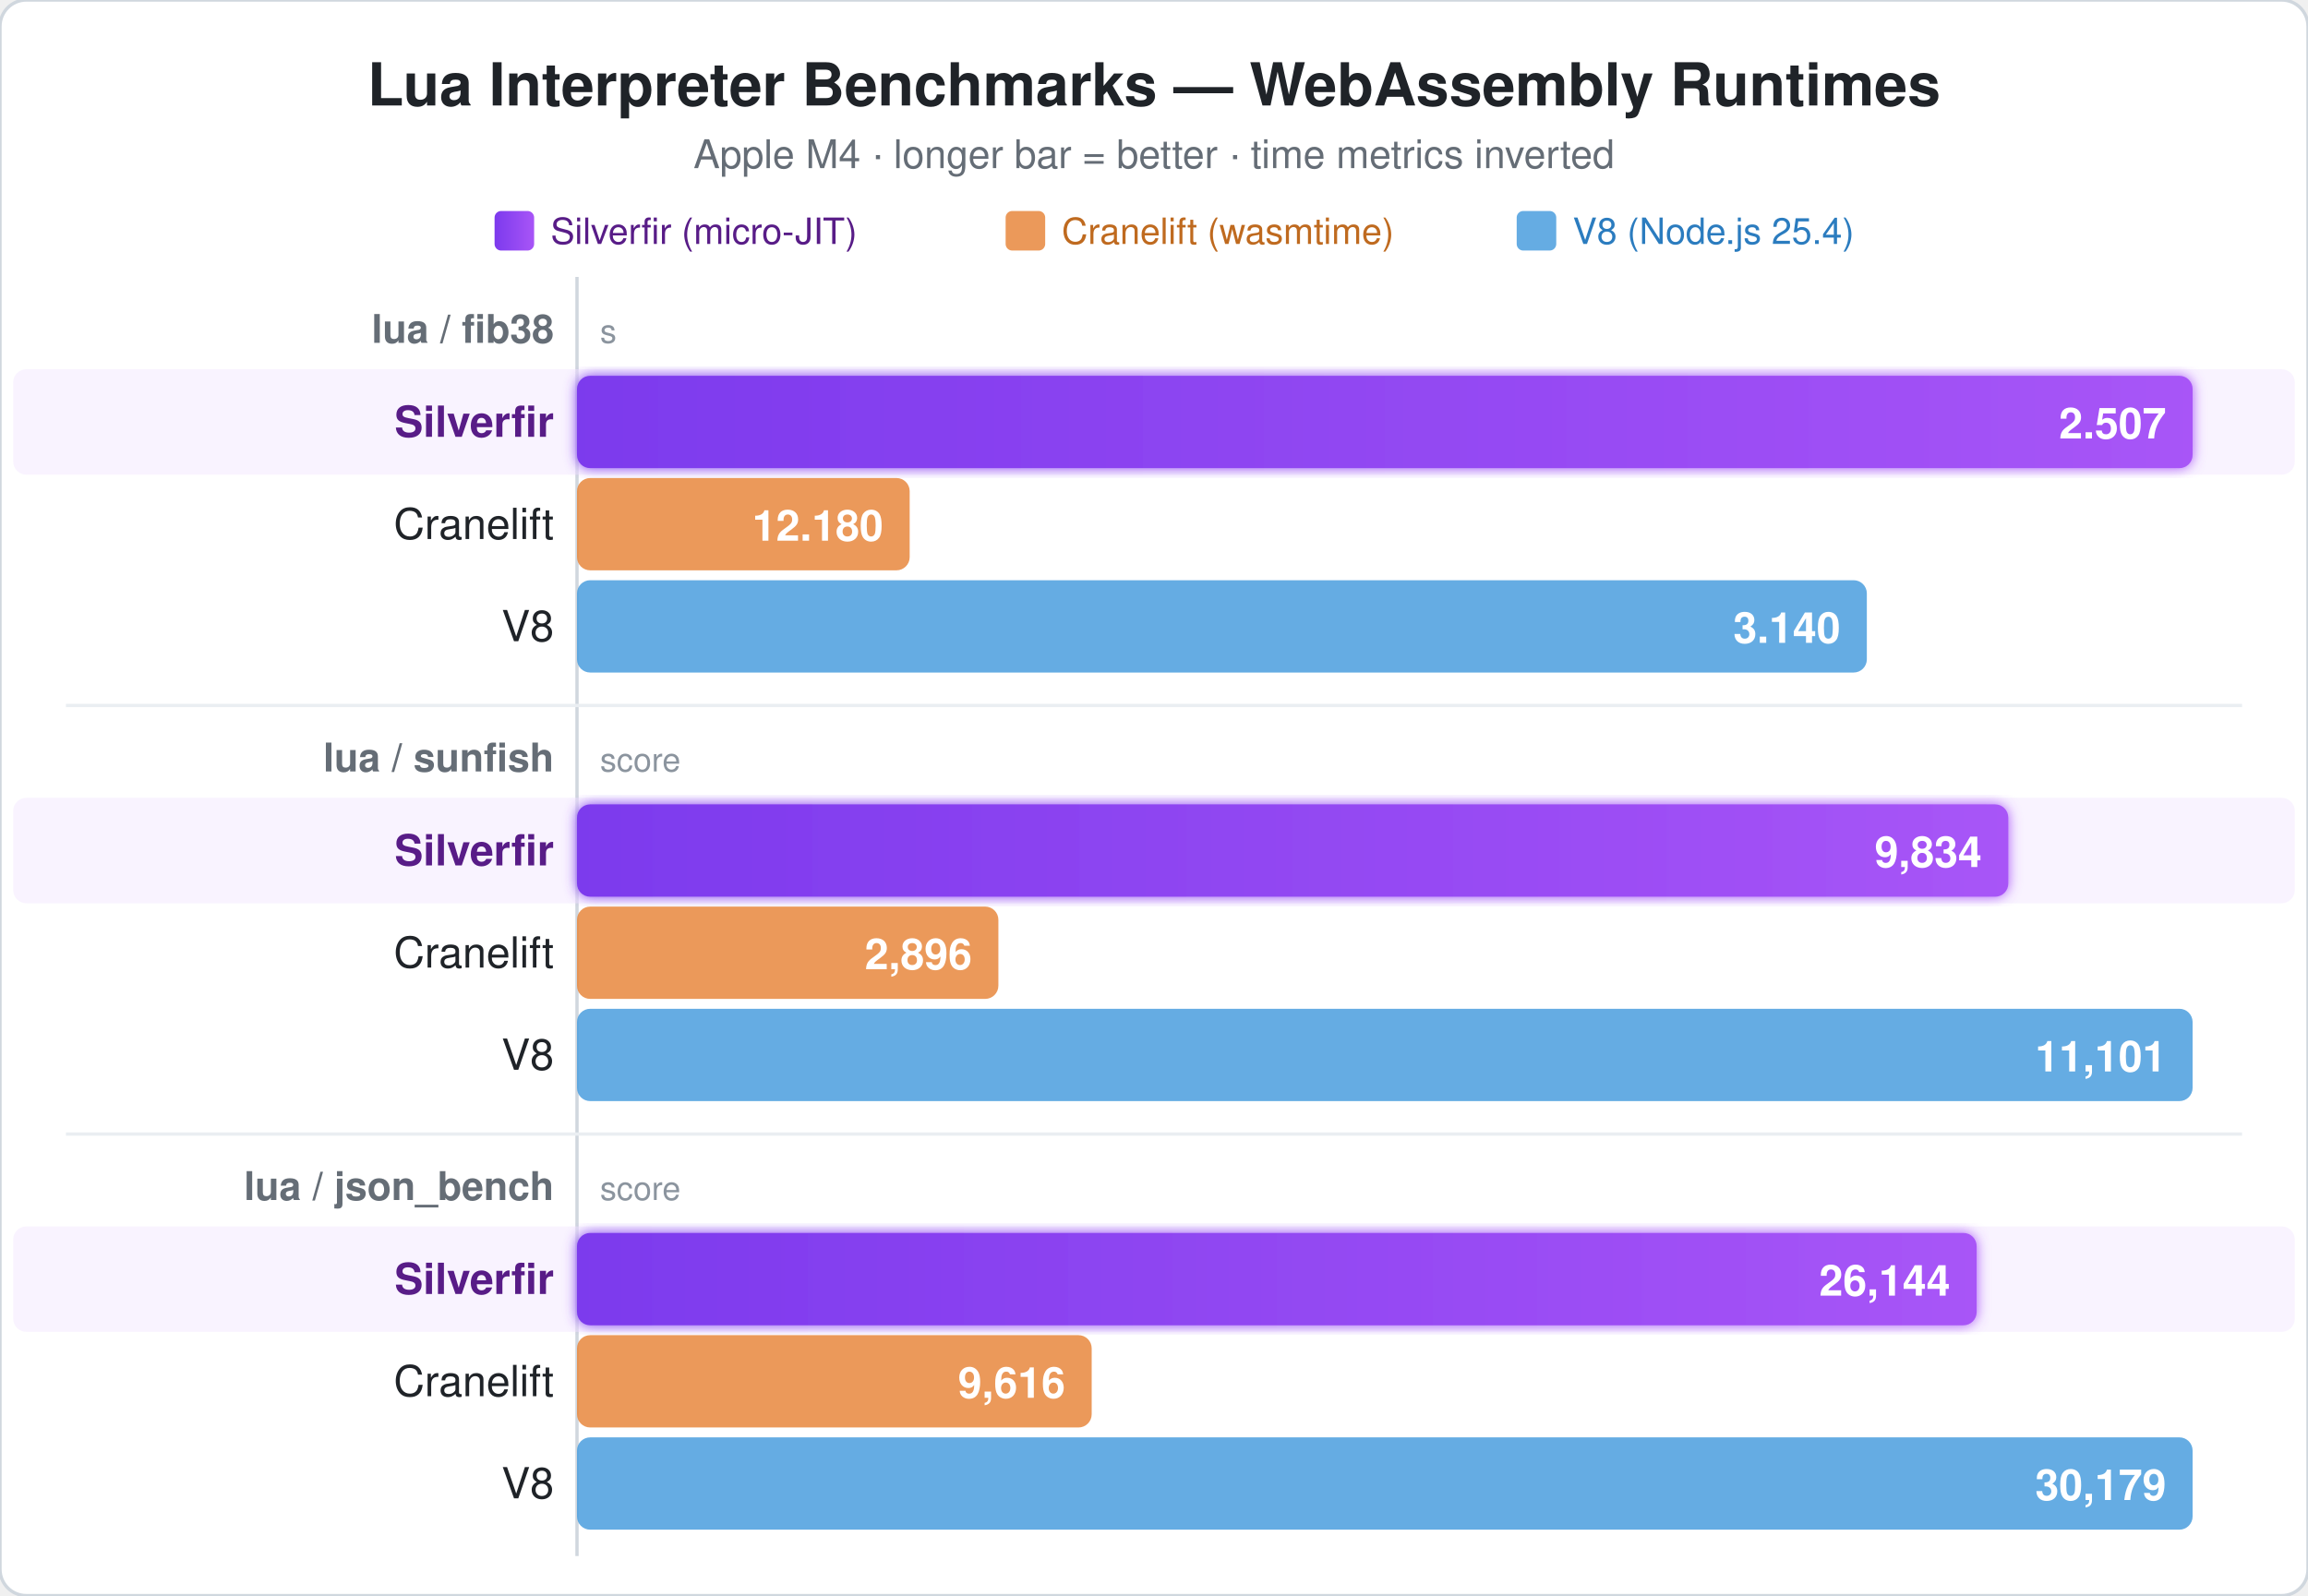
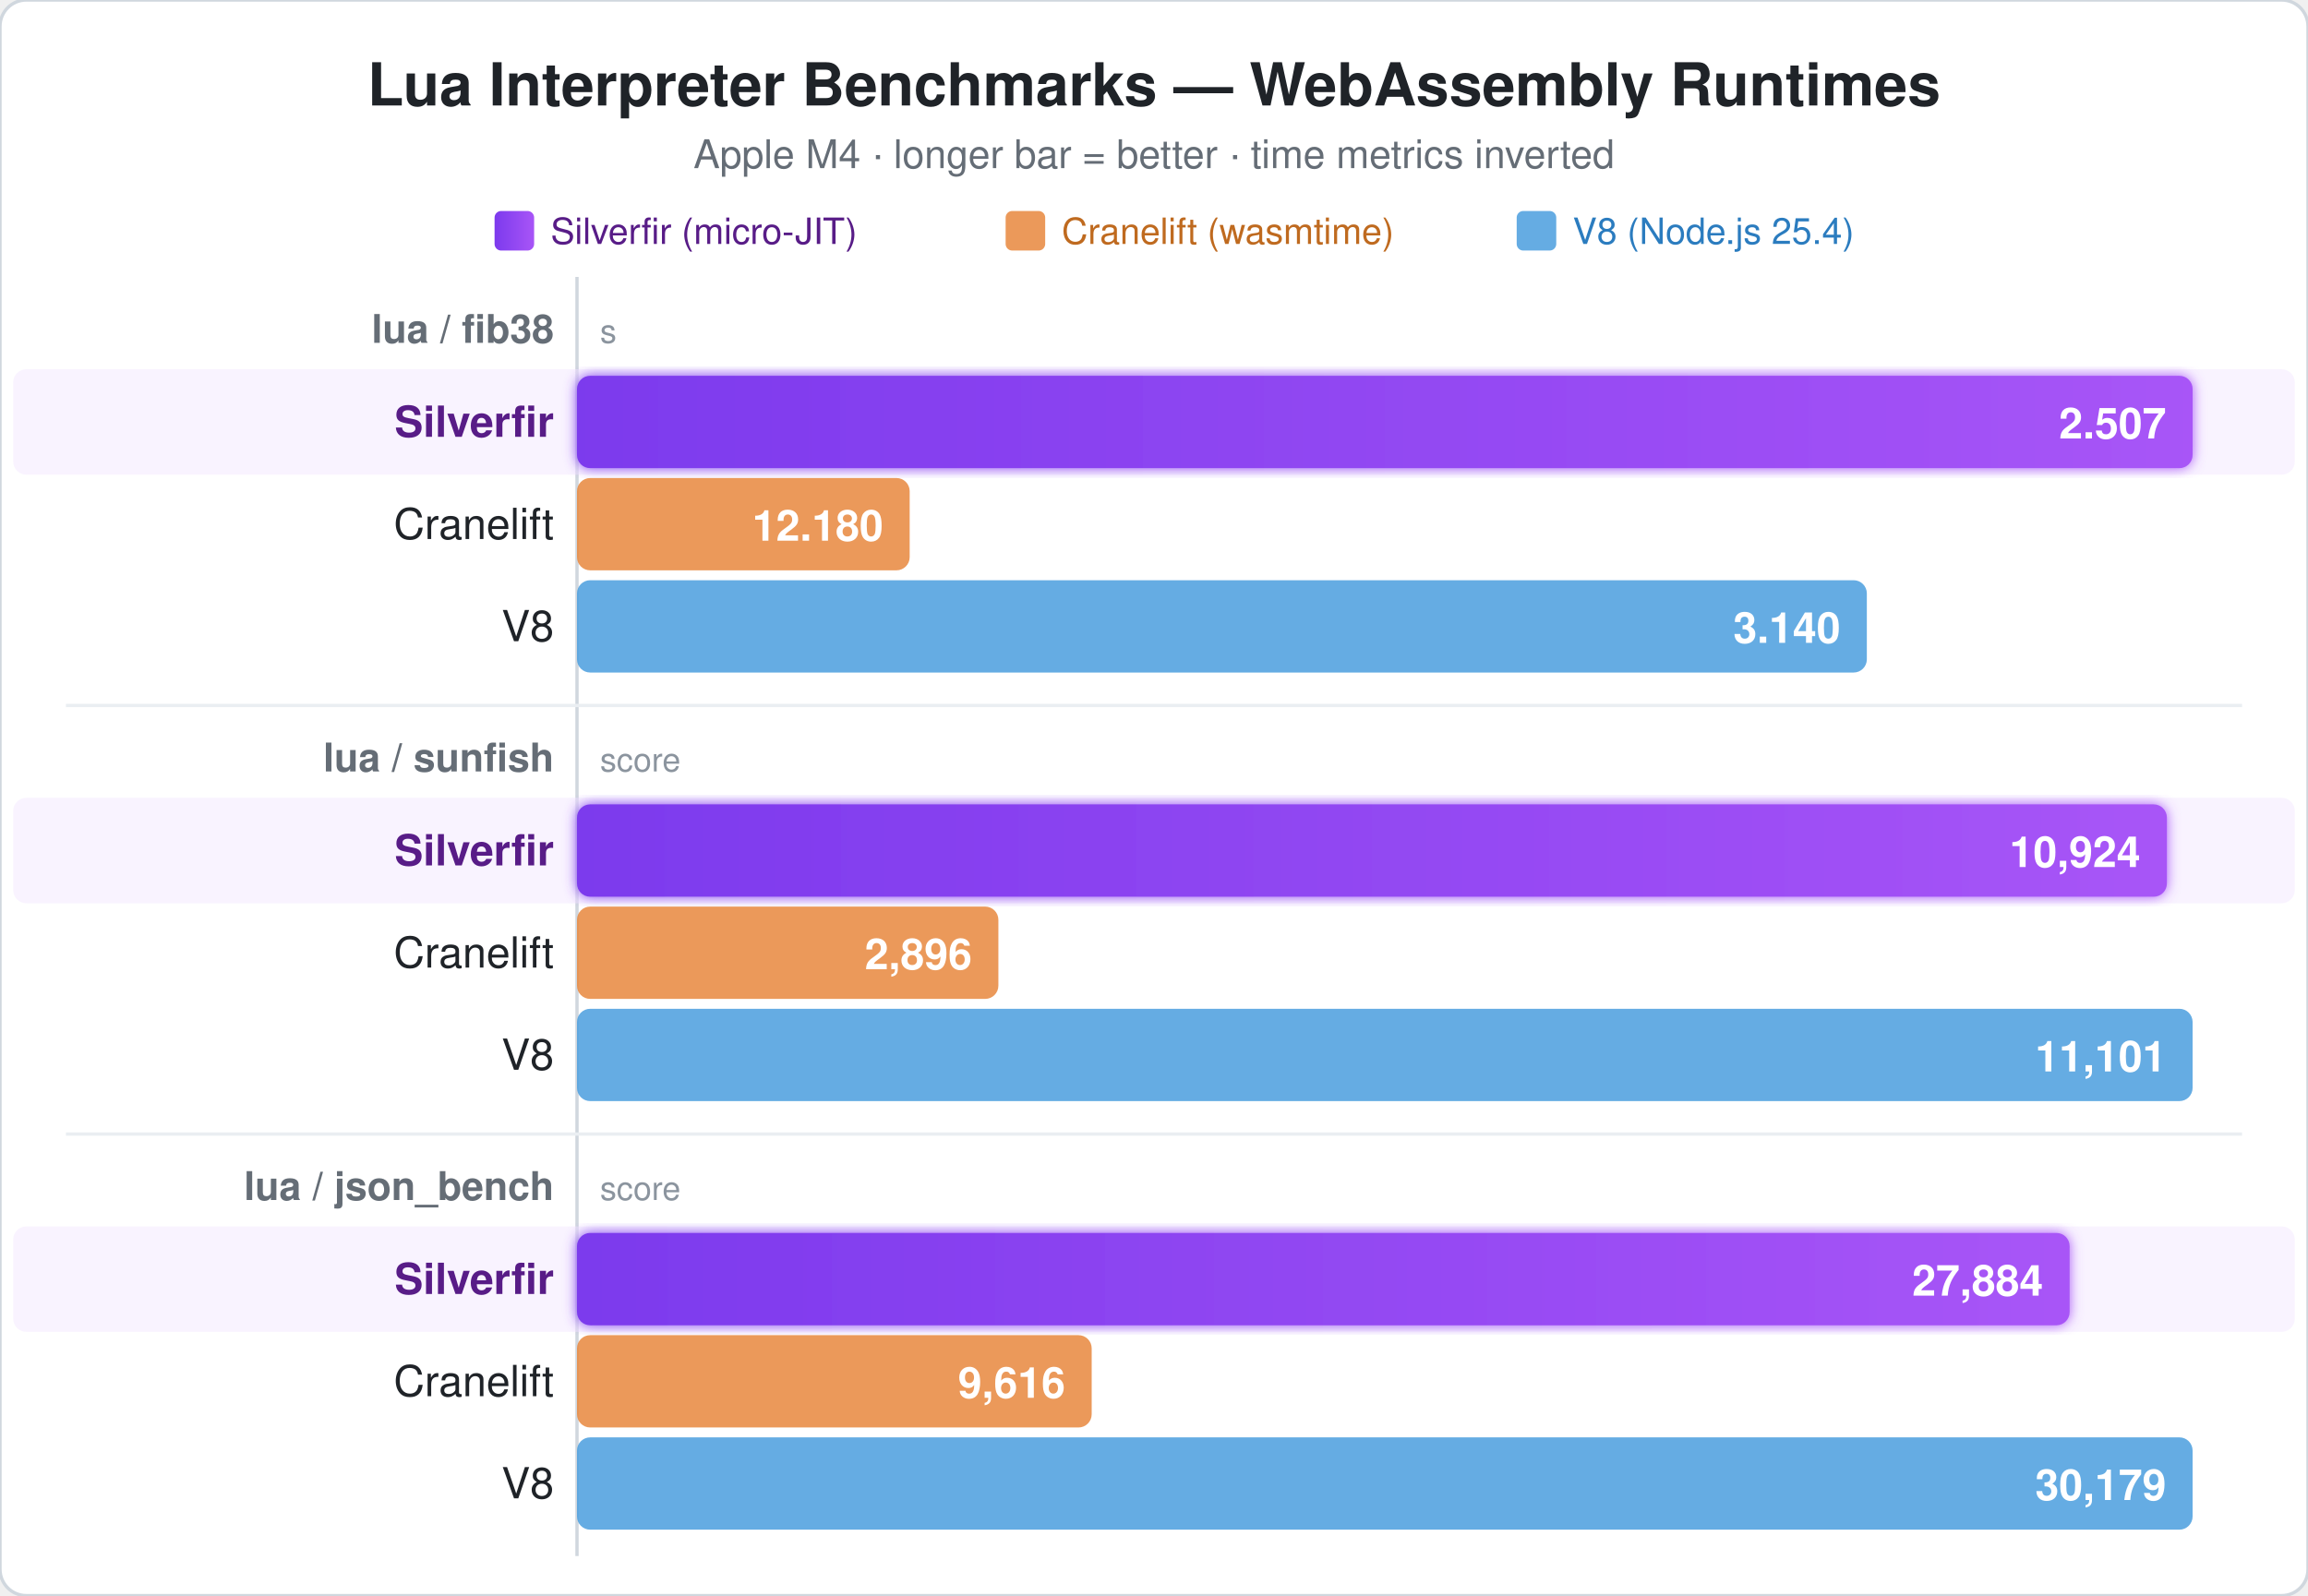
<svg xmlns="http://www.w3.org/2000/svg" role="img" viewBox="0 0 700 484" width="700" height="484">
  <defs>
    <linearGradient id="hlGrad" x1="0" y1="0" x2="1" y2="0">
      <stop offset="0%" stop-color="#7c3aed" />
      <stop offset="100%" stop-color="#a855f7" />
    </linearGradient>
    <filter id="glow">
      <feGaussianBlur stdDeviation="2" result="blur" />
      <feMerge>
        <feMergeNode in="blur" />
        <feMergeNode in="SourceGraphic" />
      </feMerge>
    </filter>
  </defs>
  <rect width="700" height="484" rx="8" ry="8" fill="#ffffff" stroke="#d0d7de" stroke-width="1" />
  <text x="350.0" y="32" text-anchor="middle" fill="#1f2328" font-family="Segoe UI,Helvetica,Arial,sans-serif" font-size="18" font-weight="600">Lua Interpreter Benchmarks — WebAssembly Runtimes</text>
  <text x="350.0" y="51" text-anchor="middle" fill="#656d76" font-family="Segoe UI,Helvetica,Arial,sans-serif" font-size="12">Apple M4  ·  longer bar = better  ·  time metrics inverted</text>
  <rect x="150.0" y="64" width="12" height="12" rx="2" fill="url(#hlGrad)" />
  <text x="167.0" y="74" fill="#581c87" font-family="Segoe UI,Helvetica,Arial,sans-serif" font-size="11">Silverfir (micro-JIT)</text>
  <rect x="305.0" y="64" width="12" height="12" rx="2" fill="#e8873d" opacity="0.85" />
  <text x="322.0" y="74" fill="#bf6a1f" font-family="Segoe UI,Helvetica,Arial,sans-serif" font-size="11">Cranelift (wasmtime)</text>
  <rect x="460.0" y="64" width="12" height="12" rx="2" fill="#4a9ede" opacity="0.85" />
  <text x="477.0" y="74" fill="#2b7cbf" font-family="Segoe UI,Helvetica,Arial,sans-serif" font-size="11">V8 (Node.js 25.4)</text>
  <line x1="175" y1="84" x2="175" y2="472" stroke="#d0d7de" stroke-width="1" />
  <text x="168" y="104.0" text-anchor="end" fill="#656d76" font-family="Segoe UI,Helvetica,Arial,sans-serif" font-size="12" font-weight="600">lua / fib38</text>
  <text x="182" y="104.0" fill="#8b949e" font-family="Segoe UI,Helvetica,Arial,sans-serif" font-size="10">s</text>
  <rect x="4" y="112" width="692" height="32" rx="4" fill="#f3e8ff" opacity="0.5" />
  <text x="168" y="132.5" text-anchor="end" fill="#581c87" font-family="Segoe UI,Helvetica,Arial,sans-serif" font-size="13" font-weight="700">Silverfir</text>
  <rect x="175" y="114" width="490.0" height="28" rx="4" fill="url(#hlGrad)" filter="url(#glow)">
    <animate attributeName="width" from="0" to="490.0" dur="0.35s" fill="freeze" />
  </rect>
  <text x="657.0" y="133.0" text-anchor="end" fill="#ffffff" font-family="Segoe UI,Helvetica,Arial,sans-serif" font-size="13" font-weight="700">2.507</text>
  <text x="168" y="163.5" text-anchor="end" fill="#1f2328" font-family="Segoe UI,Helvetica,Arial,sans-serif" font-size="13" font-weight="400">Cranelift</text>
  <rect x="175" y="145" width="100.9" height="28" rx="4" fill="#e8873d" opacity="0.85">
    <animate attributeName="width" from="0" to="100.9" dur="0.39s" fill="freeze" />
  </rect>
  <text x="267.9" y="164.0" text-anchor="end" fill="#ffffff" font-family="Segoe UI,Helvetica,Arial,sans-serif" font-size="13" font-weight="700">12.180</text>
  <text x="168" y="194.5" text-anchor="end" fill="#1f2328" font-family="Segoe UI,Helvetica,Arial,sans-serif" font-size="13" font-weight="400">V8</text>
  <rect x="175" y="176" width="391.2" height="28" rx="4" fill="#4a9ede" opacity="0.85">
    <animate attributeName="width" from="0" to="391.2" dur="0.43s" fill="freeze" />
  </rect>
  <text x="558.2" y="195.0" text-anchor="end" fill="#ffffff" font-family="Segoe UI,Helvetica,Arial,sans-serif" font-size="13" font-weight="700">3.140</text>
  <line x1="20" y1="214" x2="680" y2="214" stroke="#eaeef2" stroke-width="1" />
  <text x="168" y="234.0" text-anchor="end" fill="#656d76" font-family="Segoe UI,Helvetica,Arial,sans-serif" font-size="12" font-weight="600">lua / sunfish</text>
  <text x="182" y="234.0" fill="#8b949e" font-family="Segoe UI,Helvetica,Arial,sans-serif" font-size="10">score</text>
  <rect x="4" y="242" width="692" height="32" rx="4" fill="#f3e8ff" opacity="0.5" />
  <text x="168" y="262.5" text-anchor="end" fill="#581c87" font-family="Segoe UI,Helvetica,Arial,sans-serif" font-size="13" font-weight="700">Silverfir</text>
-   <rect x="175" y="244" width="434.1" height="28" rx="4" fill="url(#hlGrad)" filter="url(#glow)">
-     <animate attributeName="width" from="0" to="434.1" dur="0.39s" fill="freeze" />
+   <rect x="175" y="244" width="482.2" height="28" rx="4" fill="url(#hlGrad)" filter="url(#glow)">
+     <animate attributeName="width" from="0" to="482.2" dur="0.39s" fill="freeze" />
  </rect>
-   <text x="601.1" y="263.0" text-anchor="end" fill="#ffffff" font-family="Segoe UI,Helvetica,Arial,sans-serif" font-size="13" font-weight="700">9,834</text>
+   <text x="649.2" y="263.0" text-anchor="end" fill="#ffffff" font-family="Segoe UI,Helvetica,Arial,sans-serif" font-size="13" font-weight="700">10,924</text>
  <text x="168" y="293.5" text-anchor="end" fill="#1f2328" font-family="Segoe UI,Helvetica,Arial,sans-serif" font-size="13" font-weight="400">Cranelift</text>
  <rect x="175" y="275" width="127.8" height="28" rx="4" fill="#e8873d" opacity="0.85">
    <animate attributeName="width" from="0" to="127.8" dur="0.43s" fill="freeze" />
  </rect>
  <text x="294.8" y="294.0" text-anchor="end" fill="#ffffff" font-family="Segoe UI,Helvetica,Arial,sans-serif" font-size="13" font-weight="700">2,896</text>
  <text x="168" y="324.5" text-anchor="end" fill="#1f2328" font-family="Segoe UI,Helvetica,Arial,sans-serif" font-size="13" font-weight="400">V8</text>
  <rect x="175" y="306" width="490.0" height="28" rx="4" fill="#4a9ede" opacity="0.85">
    <animate attributeName="width" from="0" to="490.0" dur="0.47s" fill="freeze" />
  </rect>
  <text x="657.0" y="325.0" text-anchor="end" fill="#ffffff" font-family="Segoe UI,Helvetica,Arial,sans-serif" font-size="13" font-weight="700">11,101</text>
  <line x1="20" y1="344" x2="680" y2="344" stroke="#eaeef2" stroke-width="1" />
  <text x="168" y="364.0" text-anchor="end" fill="#656d76" font-family="Segoe UI,Helvetica,Arial,sans-serif" font-size="12" font-weight="600">lua / json_bench</text>
  <text x="182" y="364.0" fill="#8b949e" font-family="Segoe UI,Helvetica,Arial,sans-serif" font-size="10">score</text>
  <rect x="4" y="372" width="692" height="32" rx="4" fill="#f3e8ff" opacity="0.5" />
  <text x="168" y="392.5" text-anchor="end" fill="#581c87" font-family="Segoe UI,Helvetica,Arial,sans-serif" font-size="13" font-weight="700">Silverfir</text>
-   <rect x="175" y="374" width="424.5" height="28" rx="4" fill="url(#hlGrad)" filter="url(#glow)">
-     <animate attributeName="width" from="0" to="424.5" dur="0.43s" fill="freeze" />
+   <rect x="175" y="374" width="452.7" height="28" rx="4" fill="url(#hlGrad)" filter="url(#glow)">
+     <animate attributeName="width" from="0" to="452.7" dur="0.43s" fill="freeze" />
  </rect>
-   <text x="591.5" y="393.0" text-anchor="end" fill="#ffffff" font-family="Segoe UI,Helvetica,Arial,sans-serif" font-size="13" font-weight="700">26,144</text>
+   <text x="619.7" y="393.0" text-anchor="end" fill="#ffffff" font-family="Segoe UI,Helvetica,Arial,sans-serif" font-size="13" font-weight="700">27,884</text>
  <text x="168" y="423.5" text-anchor="end" fill="#1f2328" font-family="Segoe UI,Helvetica,Arial,sans-serif" font-size="13" font-weight="400">Cranelift</text>
  <rect x="175" y="405" width="156.1" height="28" rx="4" fill="#e8873d" opacity="0.85">
    <animate attributeName="width" from="0" to="156.1" dur="0.47s" fill="freeze" />
  </rect>
  <text x="323.1" y="424.0" text-anchor="end" fill="#ffffff" font-family="Segoe UI,Helvetica,Arial,sans-serif" font-size="13" font-weight="700">9,616</text>
  <text x="168" y="454.5" text-anchor="end" fill="#1f2328" font-family="Segoe UI,Helvetica,Arial,sans-serif" font-size="13" font-weight="400">V8</text>
  <rect x="175" y="436" width="490.0" height="28" rx="4" fill="#4a9ede" opacity="0.85">
    <animate attributeName="width" from="0" to="490.0" dur="0.51s" fill="freeze" />
  </rect>
  <text x="657.0" y="455.0" text-anchor="end" fill="#ffffff" font-family="Segoe UI,Helvetica,Arial,sans-serif" font-size="13" font-weight="700">30,179</text>
</svg>
